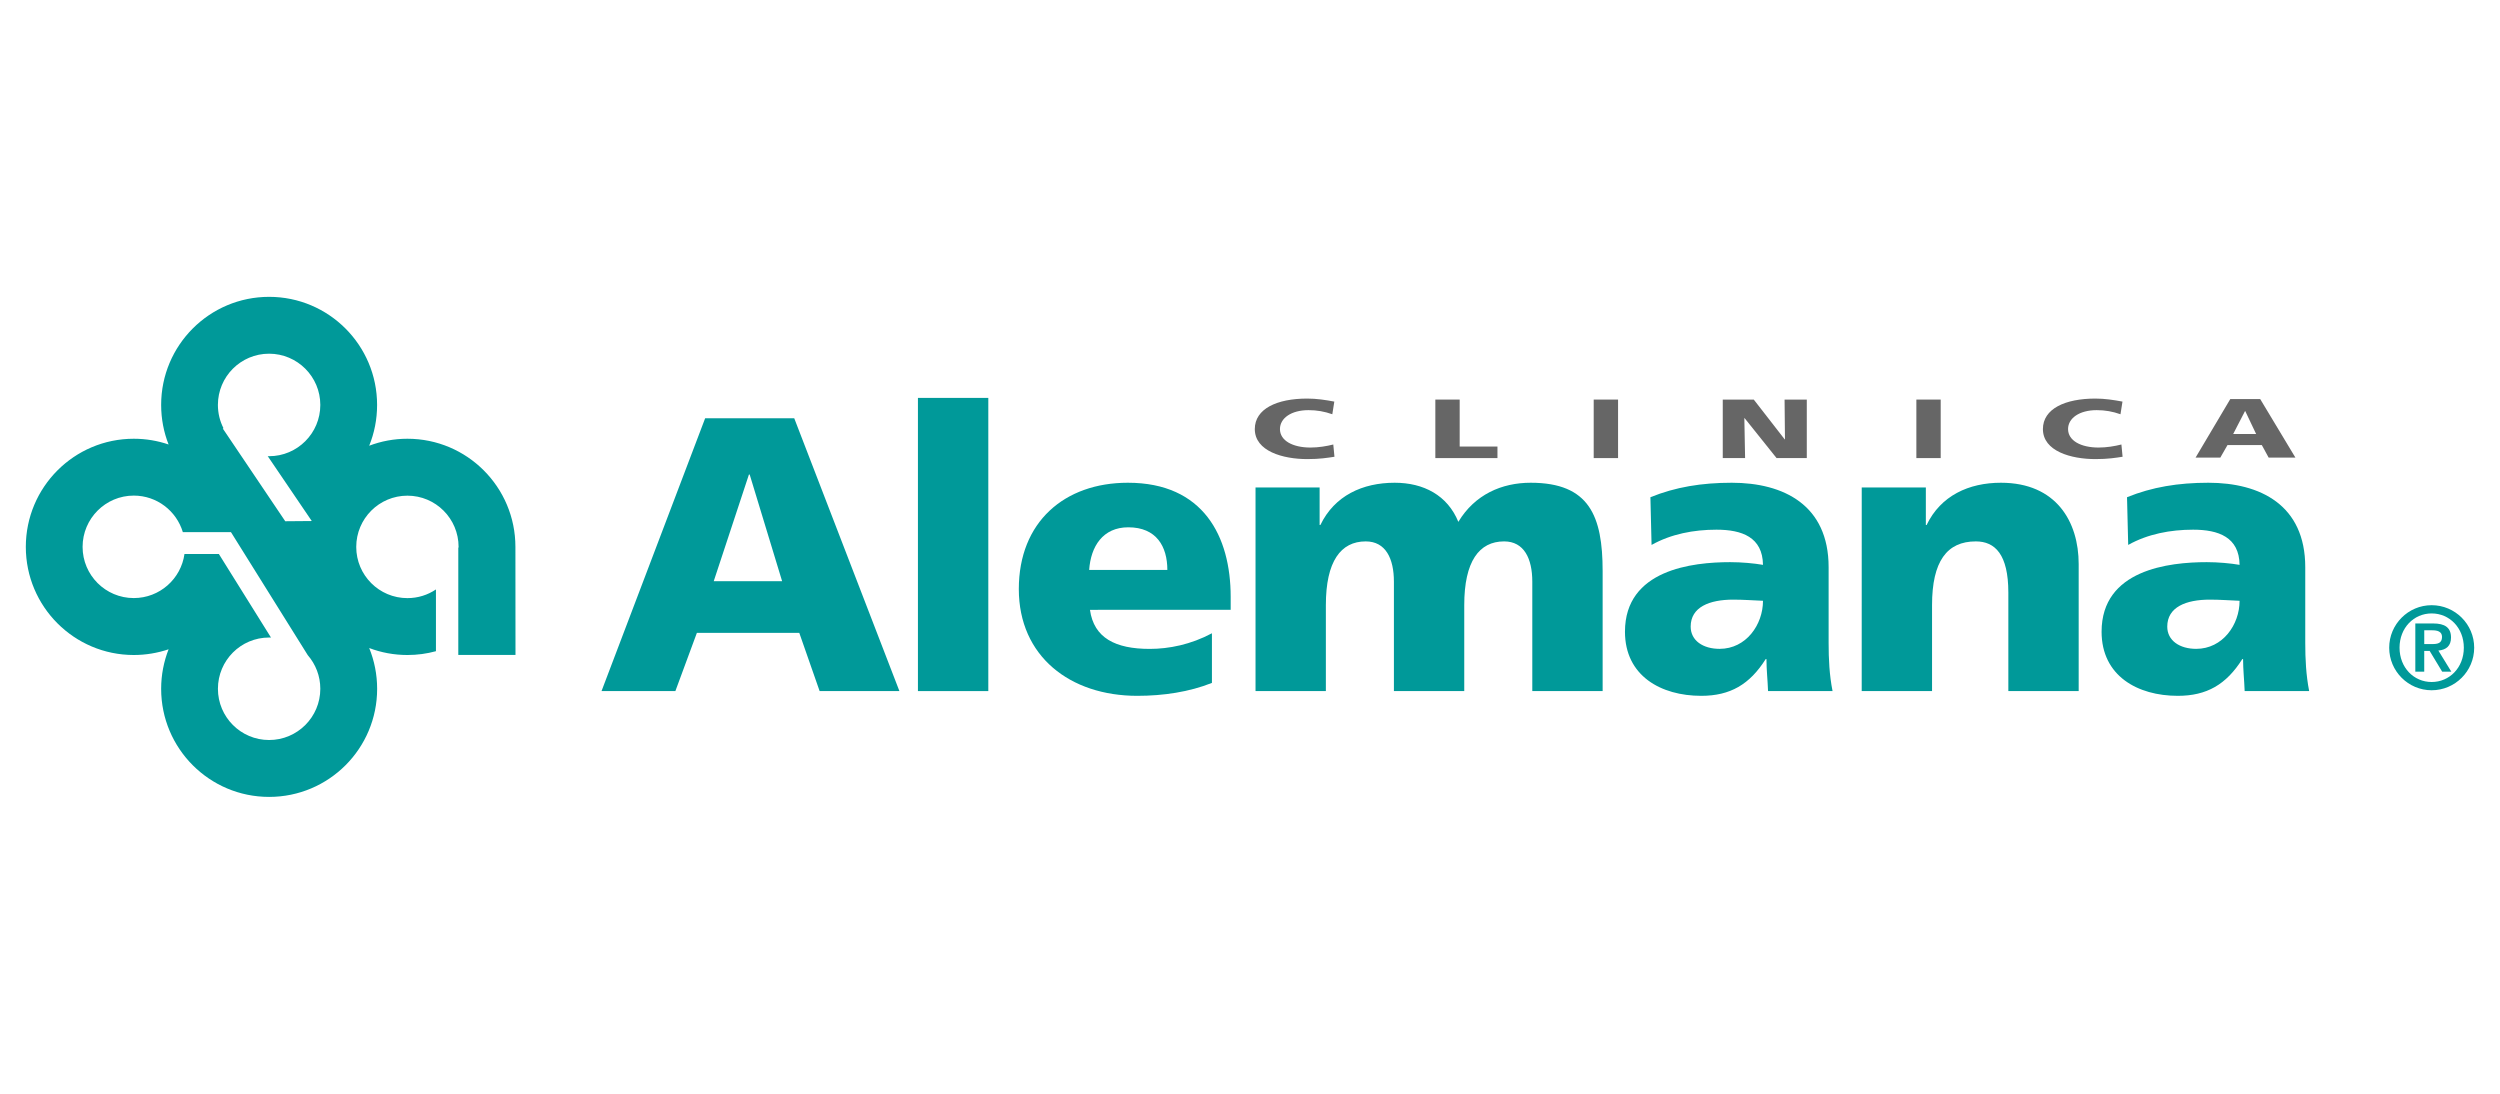
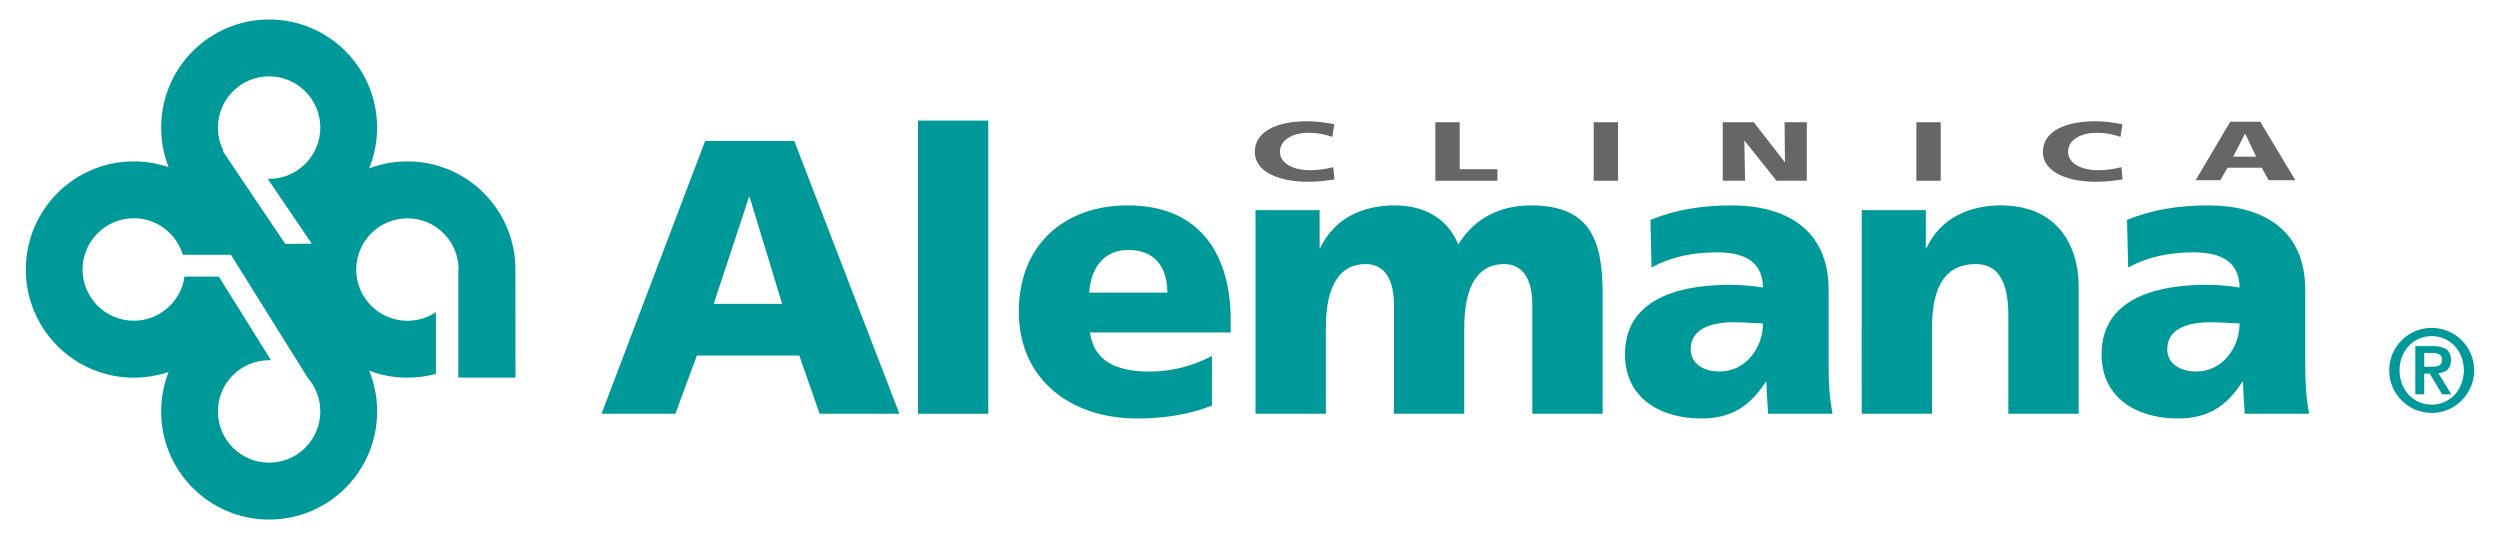
- <svg xmlns="http://www.w3.org/2000/svg" version="1.1" id="Capa_1" x="0px" y="0px" width="1280px" height="560px" viewBox="0 0 1280 560" enable-background="new 0 0 1280 560" xml:space="preserve">
+ <svg xmlns="http://www.w3.org/2000/svg" version="1.1" id="Capa_1" x="0px" y="0px" width="1280px" height="276px" viewBox="0 142 1280 276" enable-background="new 0 0 1280 560" xml:space="preserve">
  <g>
    <path fill="#009999" d="M164,352.663c0,14.476-11.738,26.226-26.221,26.226c-14.476,0-26.201-11.75-26.201-26.226   c0-14.526,11.726-26.251,26.201-26.251c0.35,0,0.669,0,0.975,0.024l-26.701-42.802h-17.6   c-1.781,12.775-12.714,22.576-25.958,22.576c-14.47,0-26.208-11.726-26.208-26.207c0-14.495,11.738-26.258,26.208-26.258   c11.876,0,21.876,7.9,25.114,18.701h24.639l39.326,62.99C161.58,340.063,164,346.063,164,352.663 M164,207.331   c0,14.495-11.738,26.245-26.221,26.245l-0.699-0.025l22.551,33.215l-13.582,0.112l-31.958-47.44l0.319-0.225   c-1.819-3.563-2.844-7.606-2.844-11.895c0-14.488,11.725-26.226,26.201-26.226C152.249,181.093,164,192.843,164,207.331    M263.93,335.313l-0.038-55.016v-0.293c0-30.583-24.751-55.365-55.296-55.365c-6.9,0-13.494,1.269-19.57,3.574   c2.619-6.443,4.045-13.494,4.045-20.882c0-30.57-24.758-55.347-55.278-55.347c-30.552,0-55.296,24.776-55.284,55.347   c0,7.145,1.344,13.981,3.813,20.251c-5.588-1.906-11.568-2.943-17.825-2.943c-30.533,0-55.278,24.795-55.278,55.377   c0,30.545,24.758,55.347,55.278,55.347c6.244,0,12.237-1.05,17.825-2.925c-2.443,6.25-3.813,13.088-3.813,20.226   c0,30.589,24.758,55.353,55.284,55.353c30.558,0,55.303-24.776,55.303-55.328c0-7.4-1.45-14.45-4.069-20.9   c6.101,2.325,12.695,3.575,19.57,3.575c5.057,0,9.957-0.675,14.606-1.95v-31.627c-4.175,2.826-9.194,4.451-14.606,4.451   c-14.477,0-26.201-11.727-26.201-26.208c0-14.494,11.725-26.245,26.201-26.245c14.475,0,26.201,11.738,26.201,26.245v0.294h-0.15   v55.015h29.283V335.313z" />
    <g>
      <g>
        <path fill="#009999" d="M400.448,297.586h-35.021l18.025-54.628h0.382L400.448,297.586z M460.501,353.838l-53.853-139.693H361.04     l-53.059,139.693h37.808l11.014-29.813h52.427l10.419,29.813H460.501z" />
        <rect x="469.982" y="203.725" fill="#009999" width="36.033" height="150.113" />
        <path fill="#009999" d="M597.682,291.811h-40.026c0.807-12.039,7.001-21.833,20.021-21.833     C592.088,269.978,597.682,279.771,597.682,291.811 M630.109,312.211v-6.6c0-31.039-14.008-58.447-52.641-58.447     c-32.408,0-55.834,20.026-55.834,54.446c0,34.401,26.227,54.653,60.635,54.653c13.412,0,26.639-2,38.238-6.613v-25.414     c-10.818,5.788-22.031,8.001-31.826,8.001c-17.613,0-28.607-5.601-30.62-20.001L630.109,312.211L630.109,312.211z" />
        <path fill="#009999" d="M642.828,353.838h36.014v-44.002c0-22.438,7.613-32.639,20.414-32.639     c10.225,0,14.426,8.807,14.426,20.613v56.027h36.014v-44.002c0-22.438,7.613-32.639,20.414-32.639     c10.225,0,14.426,8.807,14.426,20.613v56.027h36.014V292.41c0-28.22-6.824-45.246-36.826-45.246     c-14.826,0-28.627,6.02-37.053,20.026c-5.574-13.613-17.775-20.026-32.602-20.026c-16.426,0-30.801,6.606-38.025,21.626h-0.4     v-19.213h-32.814V353.838z" />
        <path fill="#009999" d="M902.652,307.599c0,12.213-8.613,24.613-22.225,24.613c-8.4,0-14.801-4.175-14.801-11.388     c0-10.014,9.6-13.813,21.801-13.813C892.828,307.023,898.027,307.411,902.652,307.599 M938.268,353.838     c-1.625-8.2-2.014-16.389-2.014-24.602V290.41c0-31.826-23.014-43.246-49.602-43.246c-15.4,0-28.84,2.207-41.641,7.413     l0.588,24.426c10.014-5.606,21.613-7.806,33.227-7.806c13.025,0,23.627,3.8,23.826,18.007c-4.625-0.794-11-1.382-16.813-1.382     c-19.238,0-53.854,3.788-53.854,35.614c0,22.614,18.414,32.827,39.053,32.827c14.801,0,24.789-5.801,33.002-18.814h0.387     c0,5.389,0.613,10.813,0.813,16.389H938.268z" />
        <path fill="#009999" d="M953.193,353.838h36.014v-44.002c0-22.438,7.613-32.639,22.4-32.639c9.838,0,16.664,6.619,16.664,26.213     v50.428h36.014v-65.04c0-21.607-11.412-41.634-39.826-41.634c-16.4,0-30.826,6.606-38.027,21.626h-0.4v-19.213h-32.826     L953.193,353.838L953.193,353.838z" />
        <path fill="#009999" d="M1146.664,307.599c0,12.213-8.6,24.613-22.227,24.613c-8.375,0-14.801-4.175-14.801-11.388     c0-10.014,9.602-13.813,21.826-13.813C1136.863,307.023,1142.051,307.411,1146.664,307.599 M1182.291,353.838     c-1.6-8.2-2-16.389-2-24.602V290.41c0-31.826-23.002-43.246-49.627-43.246c-15.4,0-28.826,2.207-41.627,7.413l0.6,24.426     c10-5.606,21.625-7.806,33.227-7.806c13,0,23.602,3.8,23.801,18.007c-4.6-0.794-11-1.382-16.801-1.382     c-19.238,0-53.852,3.788-53.852,35.614c0,22.614,18.412,32.827,39.025,32.827c14.826,0,24.814-5.801,33.027-18.814h0.387     c0,5.389,0.613,10.813,0.813,16.389H1182.291z" />
        <path fill="#666666" d="M1155.139,222.207h-11.75l6.051-11.726h0.125L1155.139,222.207z M1175.24,234.276l-18.025-29.964h-15.301     l-17.775,29.964h12.676l3.662-6.4h17.576l3.486,6.4H1175.24z" />
        <path fill="#666666" d="M1086.162,227.582c-3.438,0.869-7.588,1.563-11.676,1.563c-9.125,0-15.639-3.557-15.639-9.457     c0-5.568,5.775-9.693,14.664-9.693c4.273,0,8.15,0.681,12.174,2.1l1.025-6.475c-4.537-0.857-9.137-1.551-13.875-1.551     c-15.451,0-26.863,5.194-26.863,15.619c0,11.339,14.426,15.37,26.914,15.37c6.375,0,10.324-0.65,13.875-1.2L1086.162,227.582z" />
        <rect x="981.182" y="204.581" fill="#666666" width="12.451" height="29.964" />
        <polygon fill="#666666" points="882.053,234.545 893.49,234.545 893.102,214.075 893.227,214.075 909.604,234.545      925.078,234.545 925.078,204.581 913.703,204.581 913.904,224.932 913.74,224.932 897.928,204.581 882.053,204.581    " />
        <rect x="815.975" y="204.581" fill="#666666" width="12.475" height="29.964" />
        <polygon fill="#666666" points="734.895,234.545 766.697,234.545 766.697,228.632 747.357,228.632 747.357,204.581      734.895,204.581    " />
        <path fill="#666666" d="M682.643,227.582c-3.426,0.869-7.6,1.563-11.676,1.563c-9.125,0-15.631-3.557-15.631-9.457     c0-5.568,5.756-9.693,14.631-9.693c4.275,0,8.15,0.681,12.176,2.1l1.025-6.475c-4.5-0.857-9.125-1.551-13.877-1.551     c-15.426,0-26.832,5.194-26.832,15.619c0,11.339,14.408,15.37,26.908,15.37c6.35,0,10.301-0.65,13.875-1.2L682.643,227.582z" />
      </g>
    </g>
    <path fill="#009999" d="M1261.482,331.625c0,10.213-7.338,17.563-16.477,17.563c-9.1,0-16.438-7.35-16.438-17.563   c0-10.201,7.338-17.551,16.438-17.551C1254.145,314.074,1261.482,321.437,1261.482,331.625 M1266.783,331.625   c0-12.014-9.789-21.764-21.777-21.764s-21.738,9.775-21.738,21.764c0,12.013,9.75,21.788,21.738,21.788   S1266.783,343.638,1266.783,331.625" />
    <path fill="#009999" d="M1245.27,329.762h-4.051v-7.05h4.125c2.326,0,4.975,0.475,4.975,3.375   C1250.307,329.424,1247.969,329.762,1245.27,329.762 M1248.443,333.087c4.039-0.362,6.477-2.399,6.477-6.65   c0-5.175-3.201-7.226-9.127-7.226h-9.15V343.9h4.564v-10.613h2.787l6.4,10.613h4.688L1248.443,333.087z" />
  </g>
</svg>
